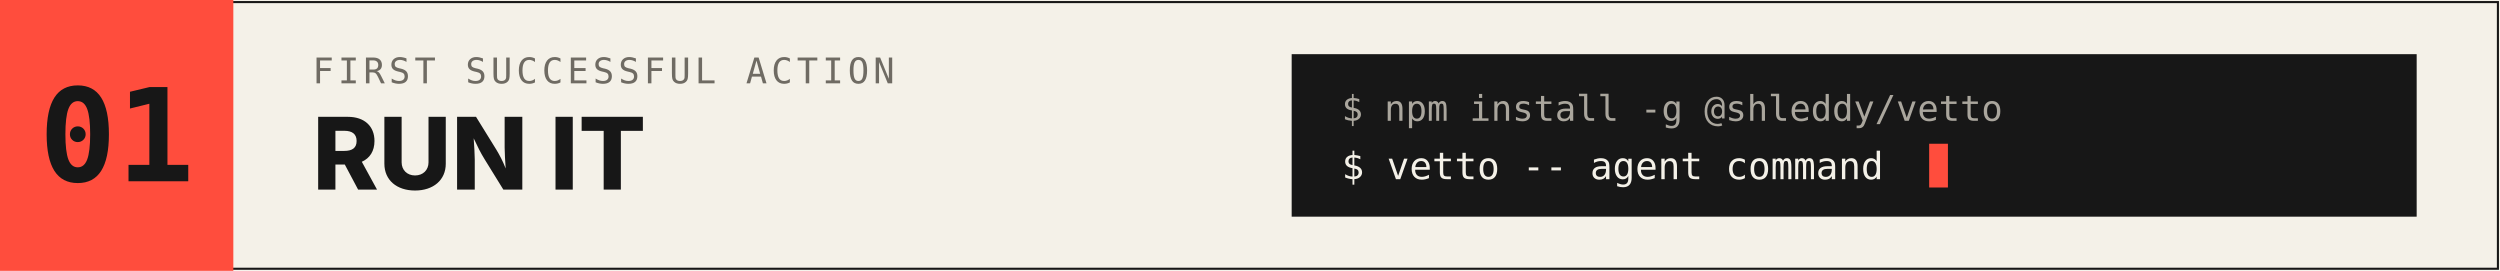
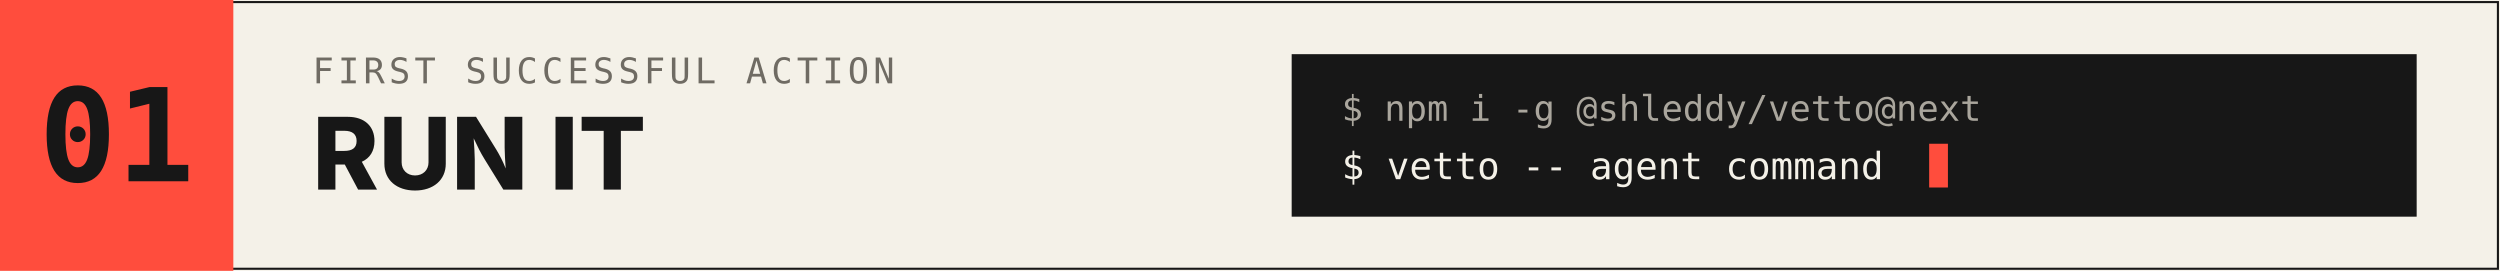
<svg xmlns="http://www.w3.org/2000/svg" width="1200" height="130" viewBox="0 0 1200 130" role="img" aria-labelledby="title desc">
  <rect width="1200" height="130" fill="#f4f1e8" />
  <rect x="1" y="1" width="1198" height="128" fill="none" stroke="#171717" />
  <rect width="112" height="130" fill="#ff4d3d" />
  <text x="56" y="87" text-anchor="middle" fill="#171717" font-size="62" font-weight="800" font-family="ui-monospace, SFMono-Regular, Menlo, Consolas, monospace">01</text>
  <text x="150" y="40" fill="#6f6b63" font-size="17" letter-spacing="2" font-family="ui-monospace, SFMono-Regular, Menlo, Consolas, monospace">FIRST SUCCESSFUL ACTION</text>
  <text x="150" y="91" fill="#171717" font-size="48" font-weight="800" font-family="-apple-system, BlinkMacSystemFont, Segoe UI, sans-serif">RUN IT</text>
  <rect x="620" y="26" width="540" height="78" fill="#171717" />
-   <text x="644" y="58" fill="#aaa69d" font-size="17" font-family="ui-monospace, SFMono-Regular, Menlo, Consolas, monospace">$ npm install -g @shleddy/vetto</text>
+   <text x="644" y="58" fill="#aaa69d" font-size="17" font-family="ui-monospace, SFMono-Regular, Menlo, Consolas, monospace">$ npm i -g @shleddy/vetto@next</text>
  <text x="644" y="86" fill="#f4f1e8" font-size="18" font-family="ui-monospace, SFMono-Regular, Menlo, Consolas, monospace">$ vetto -- agent command</text>
  <rect x="926" y="69" width="9" height="21" fill="#ff4d3d" />
</svg>
